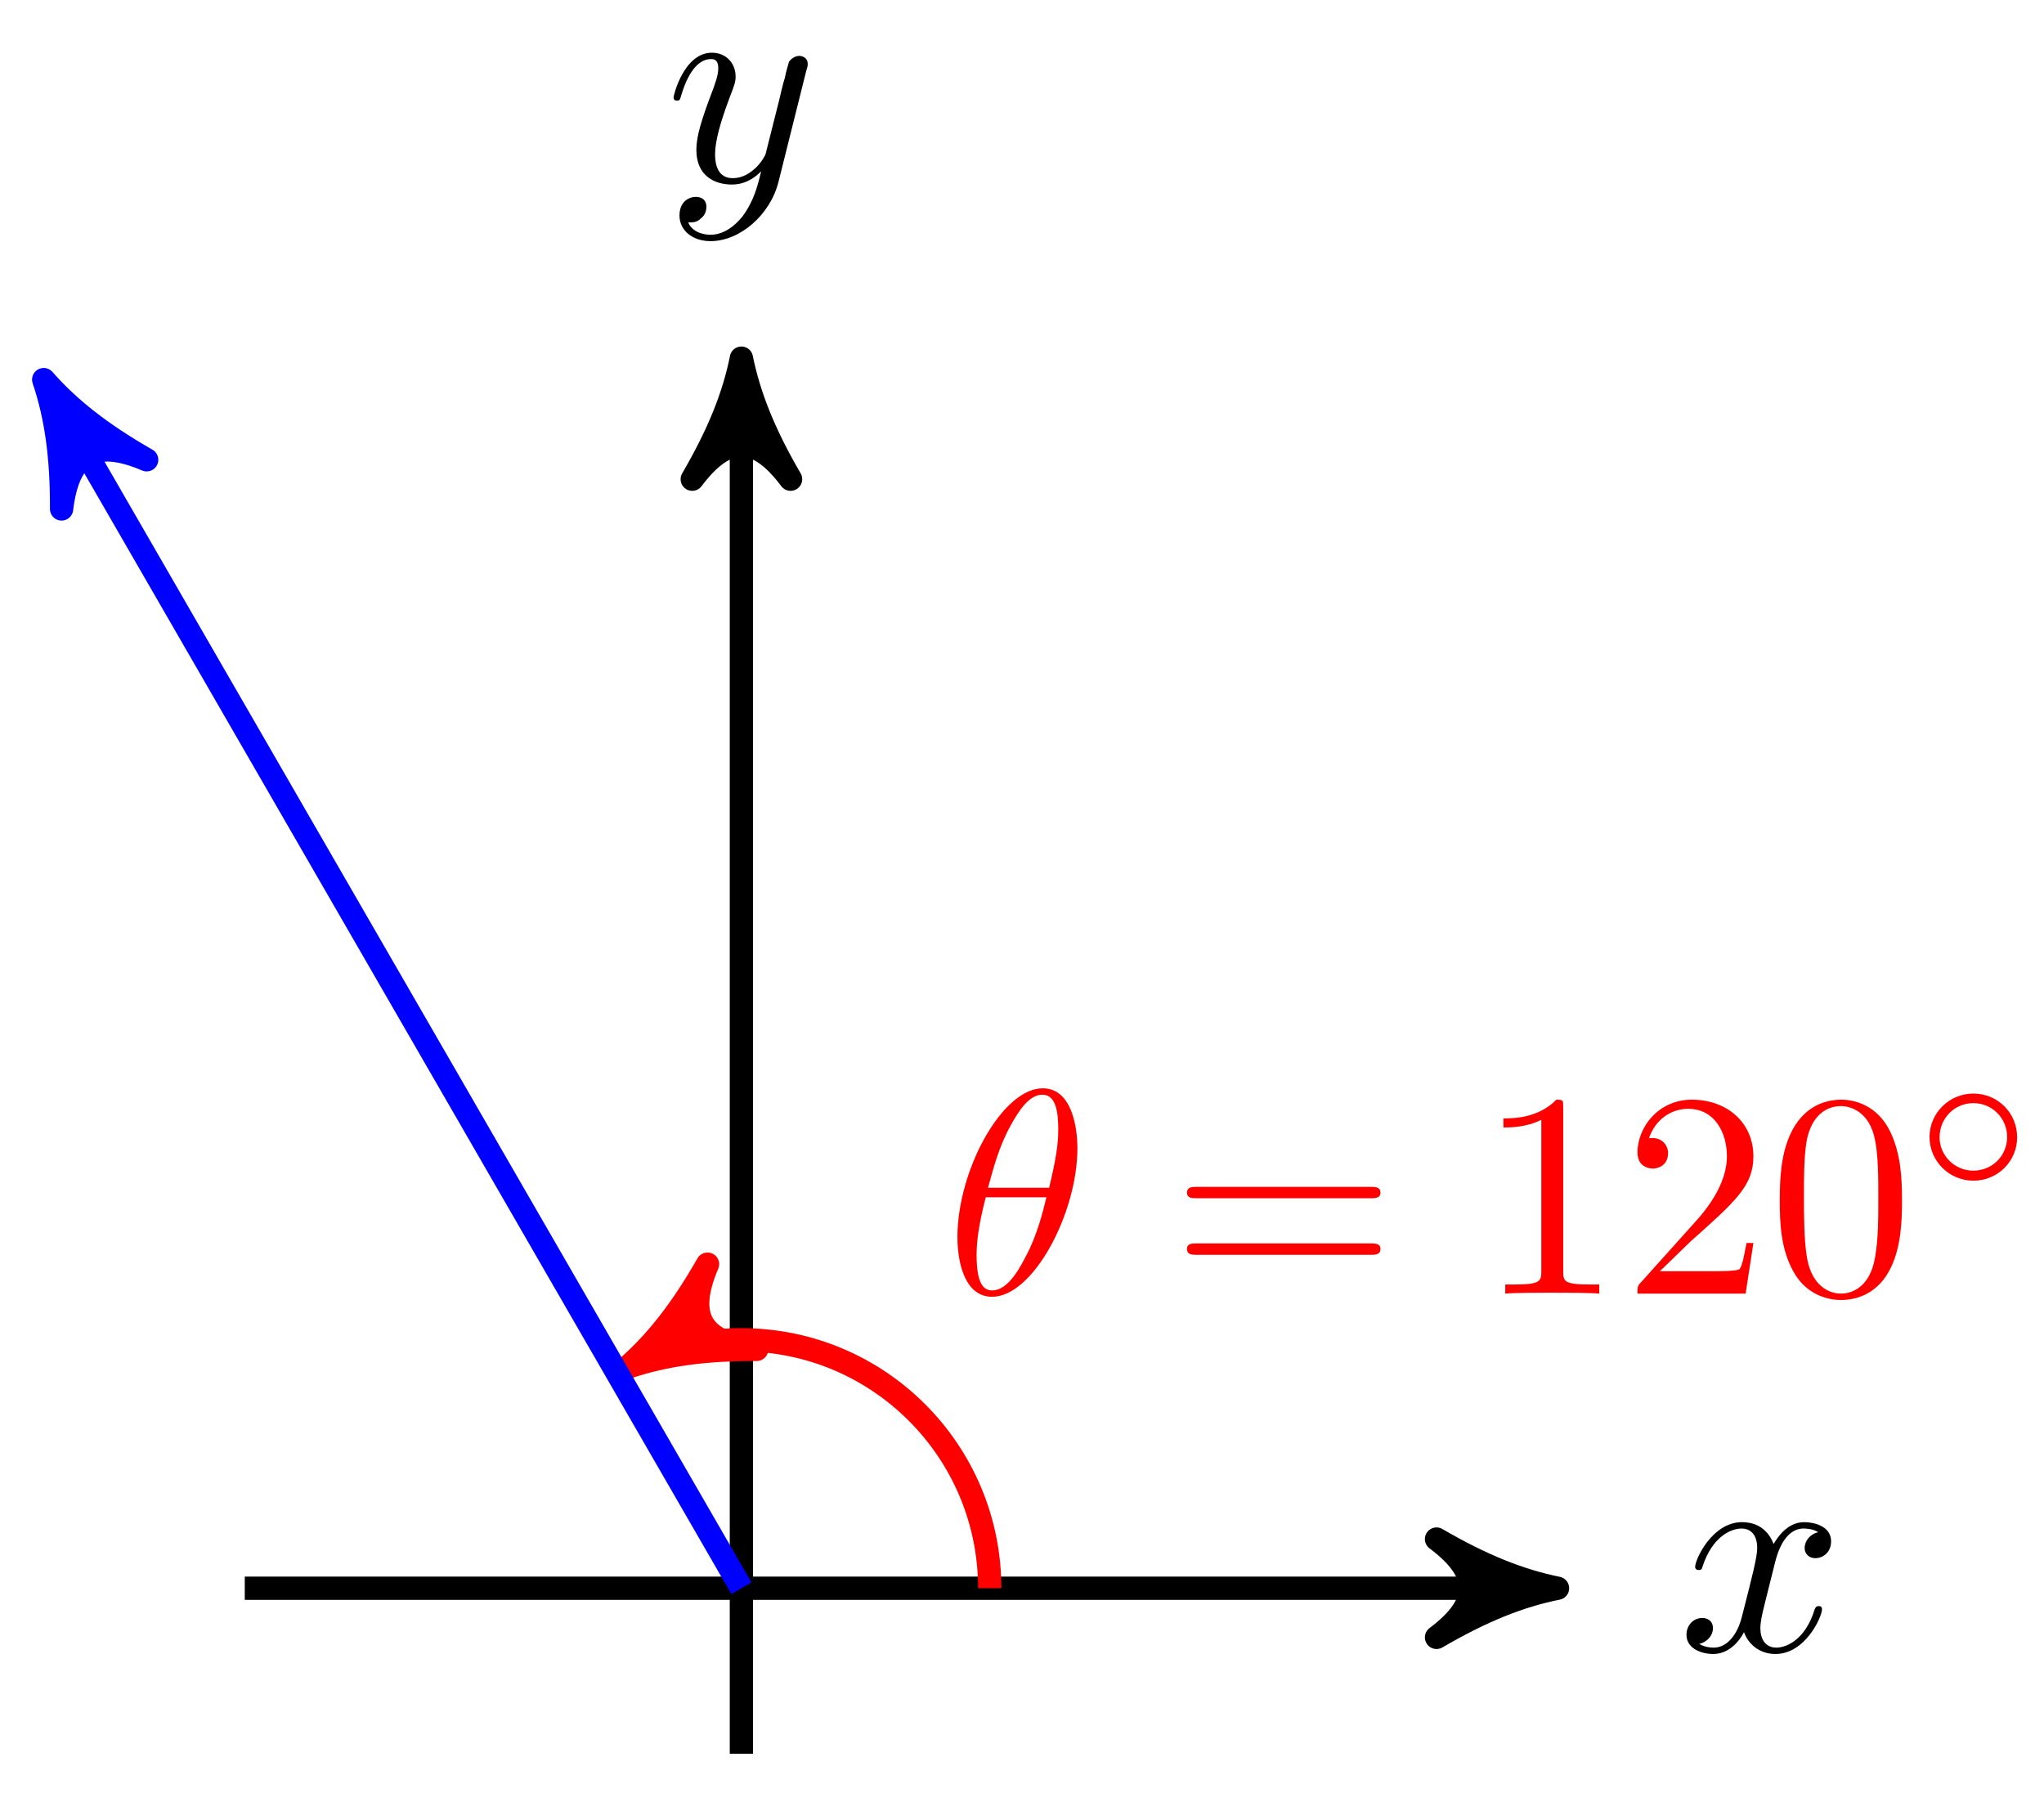
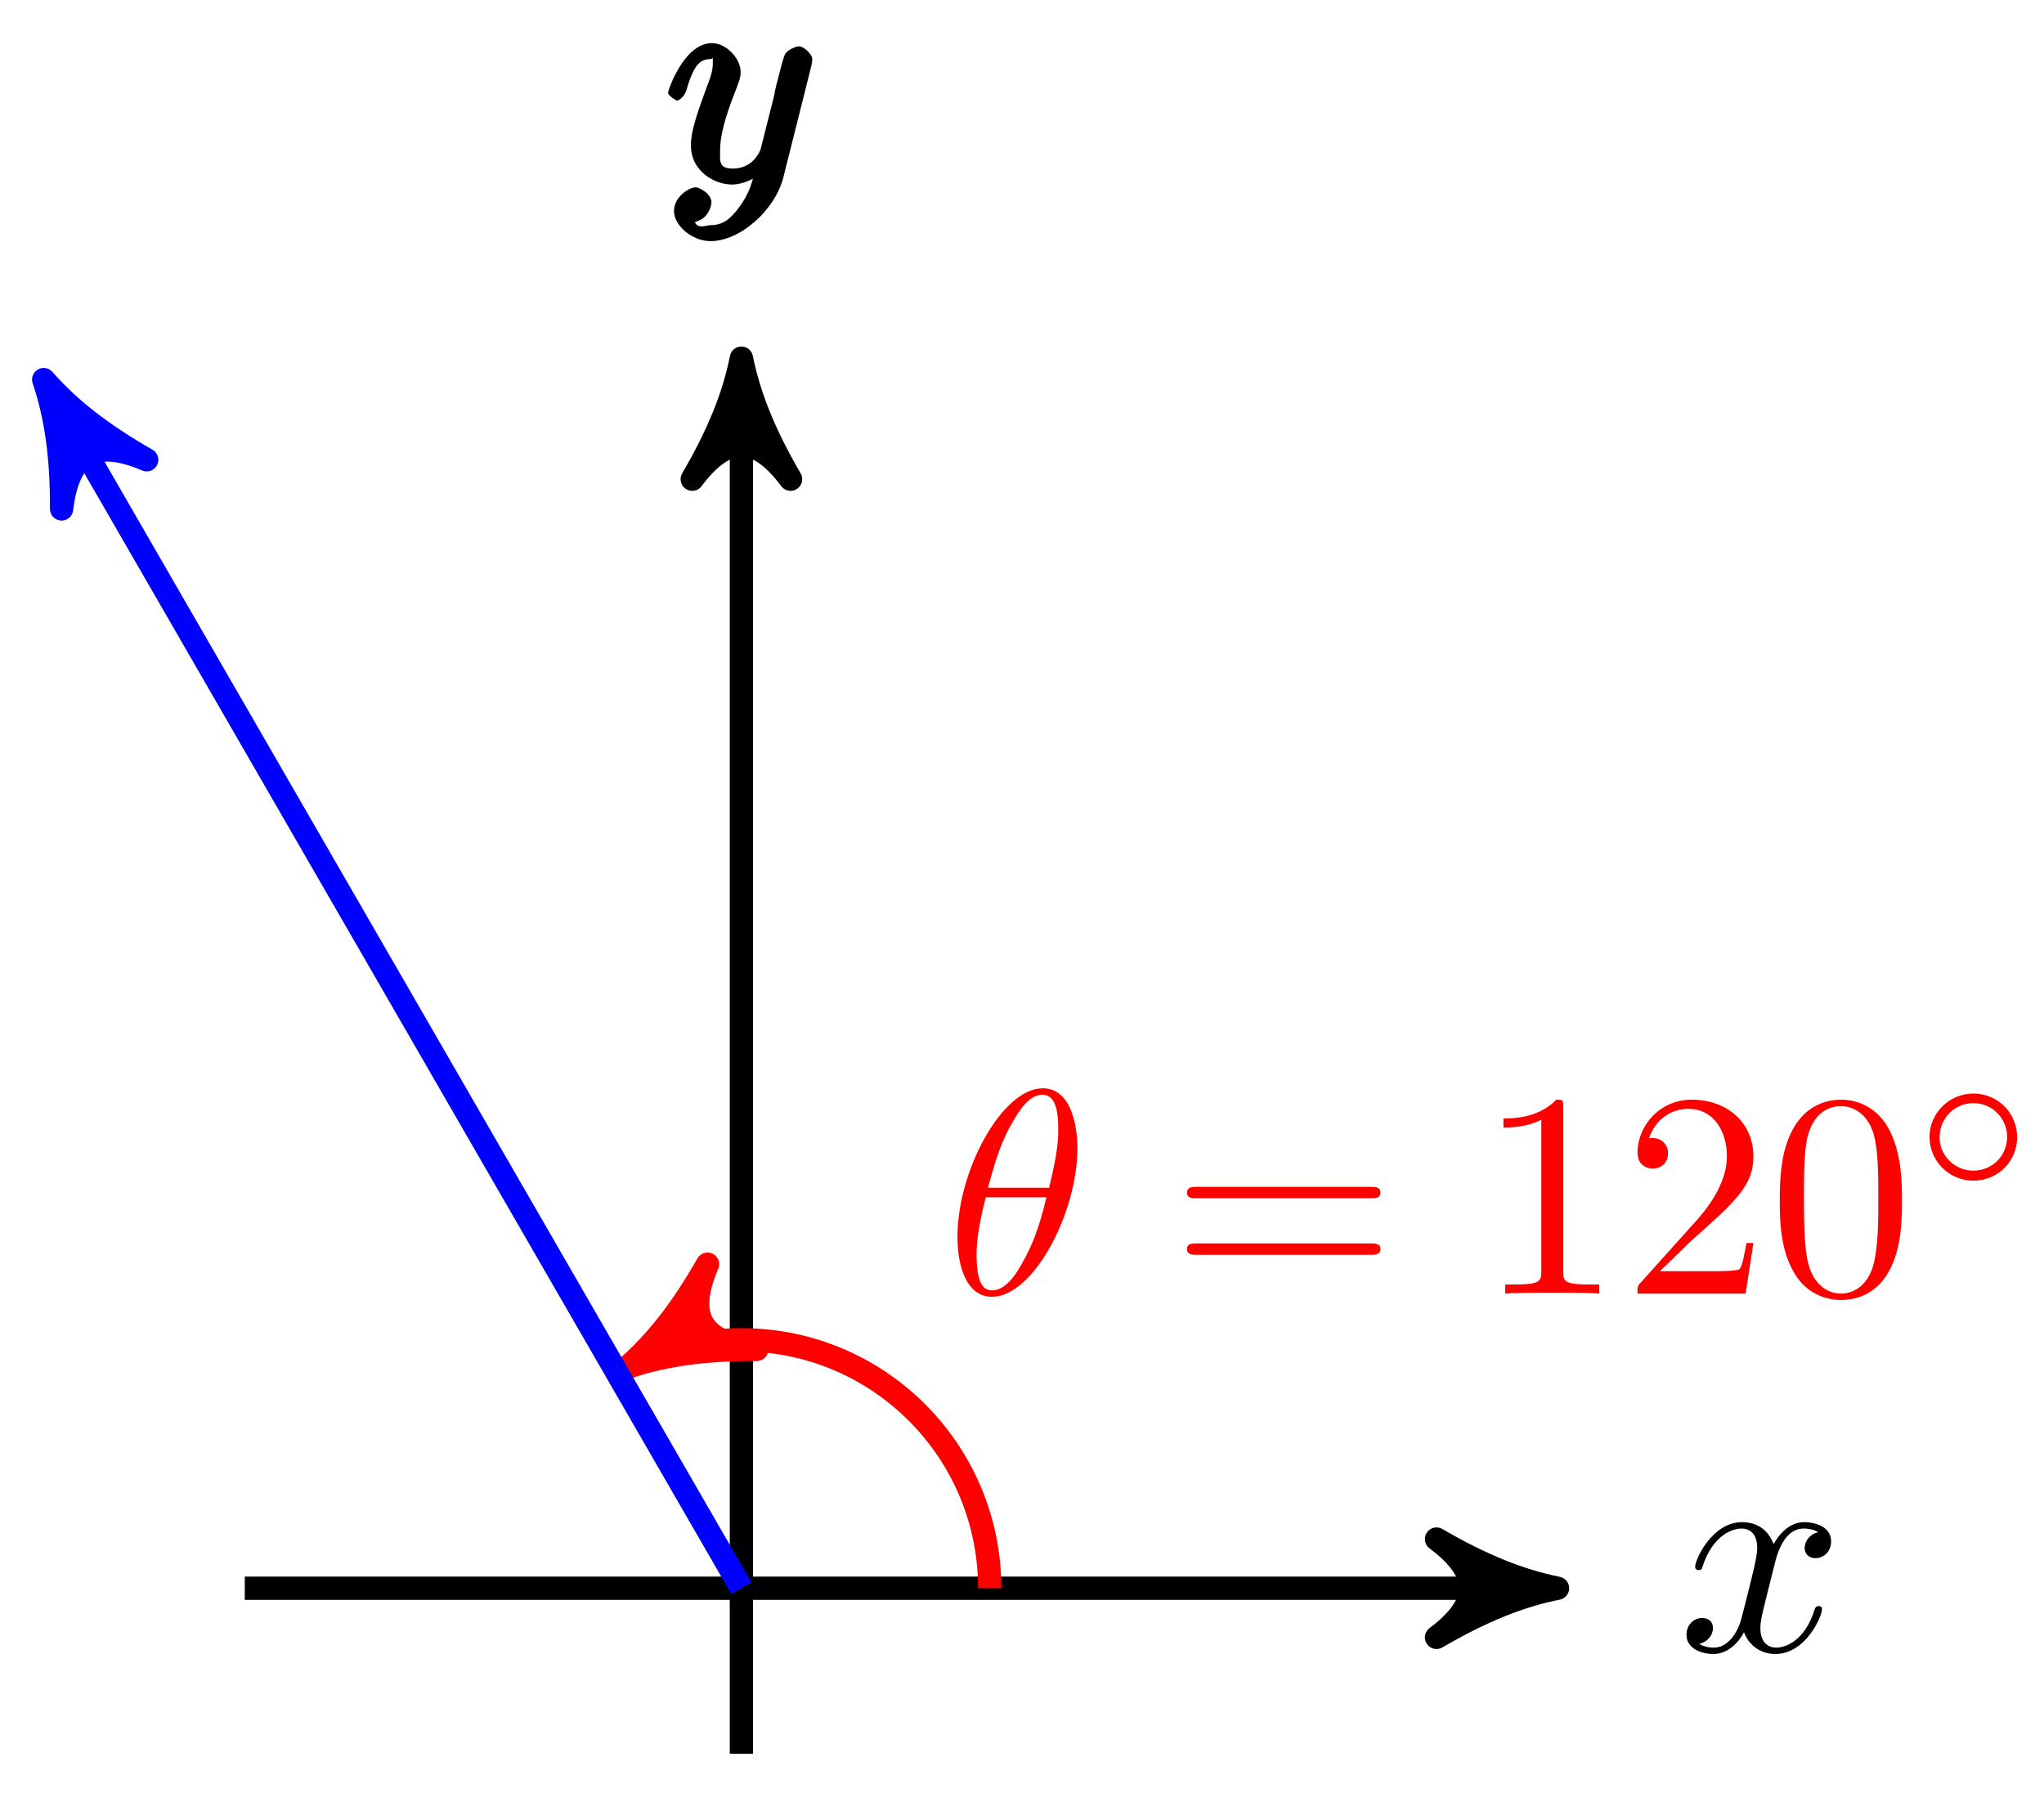
<svg xmlns="http://www.w3.org/2000/svg" xmlns:xlink="http://www.w3.org/1999/xlink" width="70pt" height="62pt" viewBox="0 0 70 62" version="1.1">
  <defs>
    <g>
      <symbol overflow="visible" id="glyph0-0">
        <path style="stroke:none;" d="" />
      </symbol>
      <symbol overflow="visible" id="glyph0-1">
-         <path style="stroke:none;" d="M 4.844 -3.797 C 4.891 -3.938 4.891 -3.953 4.891 -4.031 C 4.891 -4.203 4.75 -4.297 4.594 -4.297 C 4.5 -4.297 4.344 -4.234 4.25 -4.094 C 4.234 -4.031 4.141 -3.734 4.109 -3.547 C 4.031 -3.297 3.969 -3.016 3.906 -2.75 L 3.453 -0.953 C 3.422 -0.812 2.984 -0.109 2.328 -0.109 C 1.828 -0.109 1.719 -0.547 1.719 -0.922 C 1.719 -1.375 1.891 -2 2.219 -2.875 C 2.375 -3.281 2.422 -3.391 2.422 -3.594 C 2.422 -4.031 2.109 -4.406 1.609 -4.406 C 0.656 -4.406 0.297 -2.953 0.297 -2.875 C 0.297 -2.766 0.391 -2.766 0.406 -2.766 C 0.516 -2.766 0.516 -2.797 0.562 -2.953 C 0.844 -3.891 1.234 -4.188 1.578 -4.188 C 1.656 -4.188 1.828 -4.188 1.828 -3.875 C 1.828 -3.625 1.719 -3.359 1.656 -3.172 C 1.25 -2.109 1.078 -1.547 1.078 -1.078 C 1.078 -0.188 1.703 0.109 2.297 0.109 C 2.688 0.109 3.016 -0.062 3.297 -0.344 C 3.172 0.172 3.047 0.672 2.656 1.203 C 2.391 1.531 2.016 1.828 1.562 1.828 C 1.422 1.828 0.969 1.797 0.797 1.406 C 0.953 1.406 1.094 1.406 1.219 1.281 C 1.328 1.203 1.422 1.062 1.422 0.875 C 1.422 0.562 1.156 0.531 1.062 0.531 C 0.828 0.531 0.5 0.688 0.5 1.172 C 0.5 1.672 0.938 2.047 1.562 2.047 C 2.578 2.047 3.609 1.141 3.891 0.016 Z M 4.844 -3.797 " />
+         <path style="stroke:none;" d="M 5.016 -3.953 C 5.047 -4.094 5.047 -4.109 5.047 -4.188 C 5.047 -4.359 4.75 -4.625 4.594 -4.625 C 4.5 -4.625 4.203 -4.516 4.109 -4.344 C 4.047 -4.203 3.969 -3.891 3.922 -3.703 C 3.859 -3.453 3.781 -3.188 3.734 -2.906 L 3.281 -1.109 C 3.234 -0.969 2.984 -0.438 2.328 -0.438 C 1.828 -0.438 1.891 -0.703 1.891 -1.078 C 1.891 -1.531 2.047 -2.156 2.391 -3.031 C 2.547 -3.438 2.594 -3.547 2.594 -3.75 C 2.594 -4.203 2.109 -4.734 1.609 -4.734 C 0.656 -4.734 0.109 -3.125 0.109 -3.031 C 0.109 -2.938 0.391 -2.766 0.406 -2.766 C 0.516 -2.766 0.688 -2.953 0.734 -3.109 C 1 -4.047 1.234 -4.188 1.578 -4.188 C 1.656 -4.188 1.641 -4.344 1.641 -4.031 C 1.641 -3.781 1.547 -3.516 1.469 -3.328 C 1.078 -2.266 0.891 -1.703 0.891 -1.234 C 0.891 -0.344 1.703 0.109 2.297 0.109 C 2.688 0.109 3.141 -0.109 3.422 -0.391 L 3.125 -0.5 C 2.984 0.016 2.922 0.391 2.516 0.922 C 2.266 1.25 2.016 1.5 1.562 1.5 C 1.422 1.5 1.141 1.641 1.031 1.406 C 0.953 1.406 1.203 1.359 1.344 1.234 C 1.453 1.141 1.594 0.906 1.594 0.719 C 1.594 0.406 1.156 0.203 1.062 0.203 C 0.828 0.203 0.312 0.531 0.312 1.016 C 0.312 1.516 0.938 2.047 1.562 2.047 C 2.578 2.047 3.781 0.984 4.062 -0.156 Z M 5.016 -3.953 " />
      </symbol>
      <symbol overflow="visible" id="glyph0-2">
        <path style="stroke:none;" d="M 3.328 -3.016 C 3.391 -3.266 3.625 -4.188 4.312 -4.188 C 4.359 -4.188 4.609 -4.188 4.812 -4.062 C 4.531 -4 4.344 -3.766 4.344 -3.516 C 4.344 -3.359 4.453 -3.172 4.719 -3.172 C 4.938 -3.172 5.25 -3.344 5.25 -3.75 C 5.25 -4.266 4.672 -4.406 4.328 -4.406 C 3.75 -4.406 3.406 -3.875 3.281 -3.656 C 3.031 -4.312 2.5 -4.406 2.203 -4.406 C 1.172 -4.406 0.594 -3.125 0.594 -2.875 C 0.594 -2.766 0.703 -2.766 0.719 -2.766 C 0.797 -2.766 0.828 -2.797 0.844 -2.875 C 1.188 -3.938 1.844 -4.188 2.188 -4.188 C 2.375 -4.188 2.719 -4.094 2.719 -3.516 C 2.719 -3.203 2.547 -2.547 2.188 -1.141 C 2.031 -0.531 1.672 -0.109 1.234 -0.109 C 1.172 -0.109 0.953 -0.109 0.734 -0.234 C 0.984 -0.297 1.203 -0.5 1.203 -0.781 C 1.203 -1.047 0.984 -1.125 0.844 -1.125 C 0.531 -1.125 0.297 -0.875 0.297 -0.547 C 0.297 -0.094 0.781 0.109 1.219 0.109 C 1.891 0.109 2.25 -0.594 2.266 -0.641 C 2.391 -0.281 2.75 0.109 3.344 0.109 C 4.375 0.109 4.938 -1.172 4.938 -1.422 C 4.938 -1.531 4.859 -1.531 4.828 -1.531 C 4.734 -1.531 4.719 -1.484 4.688 -1.422 C 4.359 -0.344 3.688 -0.109 3.375 -0.109 C 2.984 -0.109 2.828 -0.422 2.828 -0.766 C 2.828 -0.984 2.875 -1.203 2.984 -1.641 Z M 3.328 -3.016 " />
      </symbol>
      <symbol overflow="visible" id="glyph0-3">
        <path style="stroke:none;" d="M 4.531 -4.984 C 4.531 -5.641 4.359 -7.031 3.344 -7.031 C 1.953 -7.031 0.422 -4.219 0.422 -1.938 C 0.422 -1 0.703 0.109 1.609 0.109 C 3.016 0.109 4.531 -2.75 4.531 -4.984 Z M 1.469 -3.625 C 1.641 -4.25 1.844 -5.047 2.25 -5.766 C 2.516 -6.25 2.875 -6.812 3.328 -6.812 C 3.812 -6.812 3.875 -6.172 3.875 -5.609 C 3.875 -5.109 3.797 -4.609 3.562 -3.625 Z M 3.469 -3.297 C 3.359 -2.844 3.156 -2 2.766 -1.281 C 2.422 -0.594 2.047 -0.109 1.609 -0.109 C 1.281 -0.109 1.078 -0.406 1.078 -1.328 C 1.078 -1.75 1.141 -2.328 1.391 -3.297 Z M 3.469 -3.297 " />
      </symbol>
      <symbol overflow="visible" id="glyph1-0">
        <path style="stroke:none;" d="" />
      </symbol>
      <symbol overflow="visible" id="glyph1-1">
        <path style="stroke:none;" d="M 6.844 -3.266 C 7 -3.266 7.188 -3.266 7.188 -3.453 C 7.188 -3.656 7 -3.656 6.859 -3.656 L 0.891 -3.656 C 0.75 -3.656 0.562 -3.656 0.562 -3.453 C 0.562 -3.266 0.75 -3.266 0.891 -3.266 Z M 6.859 -1.328 C 7 -1.328 7.188 -1.328 7.188 -1.531 C 7.188 -1.719 7 -1.719 6.844 -1.719 L 0.891 -1.719 C 0.75 -1.719 0.562 -1.719 0.562 -1.531 C 0.562 -1.328 0.75 -1.328 0.891 -1.328 Z M 6.859 -1.328 " />
      </symbol>
      <symbol overflow="visible" id="glyph1-2">
        <path style="stroke:none;" d="M 2.938 -6.375 C 2.938 -6.625 2.938 -6.641 2.703 -6.641 C 2.078 -6 1.203 -6 0.891 -6 L 0.891 -5.688 C 1.094 -5.688 1.672 -5.688 2.188 -5.953 L 2.188 -0.781 C 2.188 -0.422 2.156 -0.312 1.266 -0.312 L 0.953 -0.312 L 0.953 0 C 1.297 -0.031 2.156 -0.031 2.562 -0.031 C 2.953 -0.031 3.828 -0.031 4.172 0 L 4.172 -0.312 L 3.859 -0.312 C 2.953 -0.312 2.938 -0.422 2.938 -0.781 Z M 2.938 -6.375 " />
      </symbol>
      <symbol overflow="visible" id="glyph1-3">
        <path style="stroke:none;" d="M 1.266 -0.766 L 2.328 -1.797 C 3.875 -3.172 4.469 -3.703 4.469 -4.703 C 4.469 -5.844 3.578 -6.641 2.359 -6.641 C 1.234 -6.641 0.5 -5.719 0.5 -4.828 C 0.5 -4.281 1 -4.281 1.031 -4.281 C 1.203 -4.281 1.547 -4.391 1.547 -4.812 C 1.547 -5.062 1.359 -5.328 1.016 -5.328 C 0.938 -5.328 0.922 -5.328 0.891 -5.312 C 1.109 -5.969 1.656 -6.328 2.234 -6.328 C 3.141 -6.328 3.562 -5.516 3.562 -4.703 C 3.562 -3.906 3.078 -3.125 2.516 -2.5 L 0.609 -0.375 C 0.5 -0.266 0.5 -0.234 0.5 0 L 4.203 0 L 4.469 -1.734 L 4.234 -1.734 C 4.172 -1.438 4.109 -1 4 -0.844 C 3.938 -0.766 3.281 -0.766 3.062 -0.766 Z M 1.266 -0.766 " />
      </symbol>
      <symbol overflow="visible" id="glyph1-4">
        <path style="stroke:none;" d="M 4.578 -3.188 C 4.578 -3.984 4.531 -4.781 4.188 -5.516 C 3.734 -6.484 2.906 -6.641 2.5 -6.641 C 1.891 -6.641 1.172 -6.375 0.75 -5.453 C 0.438 -4.766 0.391 -3.984 0.391 -3.188 C 0.391 -2.438 0.422 -1.547 0.844 -0.781 C 1.266 0.016 2 0.219 2.484 0.219 C 3.016 0.219 3.781 0.016 4.219 -0.938 C 4.531 -1.625 4.578 -2.406 4.578 -3.188 Z M 2.484 0 C 2.094 0 1.5 -0.25 1.328 -1.203 C 1.219 -1.797 1.219 -2.719 1.219 -3.312 C 1.219 -3.953 1.219 -4.609 1.297 -5.141 C 1.484 -6.328 2.234 -6.422 2.484 -6.422 C 2.812 -6.422 3.469 -6.234 3.656 -5.25 C 3.766 -4.688 3.766 -3.938 3.766 -3.312 C 3.766 -2.562 3.766 -1.891 3.656 -1.25 C 3.5 -0.297 2.938 0 2.484 0 Z M 2.484 0 " />
      </symbol>
      <symbol overflow="visible" id="glyph2-0">
        <path style="stroke:none;" d="" />
      </symbol>
      <symbol overflow="visible" id="glyph2-1">
        <path style="stroke:none;" d="M 3.531 -1.734 C 3.531 -2.578 2.859 -3.234 2.031 -3.234 C 1.203 -3.234 0.531 -2.562 0.531 -1.75 C 0.531 -0.906 1.219 -0.25 2.031 -0.25 C 2.875 -0.25 3.531 -0.922 3.531 -1.734 Z M 2.031 -0.594 C 1.375 -0.594 0.875 -1.125 0.875 -1.734 C 0.875 -2.391 1.391 -2.906 2.031 -2.906 C 2.688 -2.906 3.188 -2.375 3.188 -1.75 C 3.188 -1.094 2.672 -0.594 2.031 -0.594 Z M 2.031 -0.594 " />
      </symbol>
    </g>
  </defs>
  <g id="surface1">
    <path style="fill:none;stroke-width:0.797;stroke-linecap:butt;stroke-linejoin:miter;stroke:rgb(0%,0%,0%);stroke-opacity:1;stroke-miterlimit:10;" d="M -0.001 -5.669 L -0.001 41.086 " transform="matrix(1.00005,0,0,-1.00005,25.39137,54.38907)" />
    <path style="fill-rule:nonzero;fill:rgb(0%,0%,0%);fill-opacity:1;stroke-width:0.797;stroke-linecap:butt;stroke-linejoin:round;stroke:rgb(0%,0%,0%);stroke-opacity:1;stroke-miterlimit:10;" d="M 1.036 0.001 C -0.257 0.259 -1.554 0.778 -3.109 1.684 C -1.554 0.516 -1.554 -0.519 -3.109 -1.683 C -1.554 -0.777 -0.257 -0.261 1.036 0.001 Z M 1.036 0.001 " transform="matrix(0,-1.00005,-1.00005,0,25.39137,13.30143)" />
    <g style="fill:rgb(0%,0%,0%);fill-opacity:1;">
      <use xlink:href="#glyph0-1" x="22.77" y="6.211" />
    </g>
    <path style="fill:none;stroke-width:0.797;stroke-linecap:butt;stroke-linejoin:miter;stroke:rgb(0%,0%,0%);stroke-opacity:1;stroke-miterlimit:10;" d="M -17.008 -0.002 L 26.912 -0.002 " transform="matrix(1.00005,0,0,-1.00005,25.39137,54.38907)" />
    <path style="fill-rule:nonzero;fill:rgb(0%,0%,0%);fill-opacity:1;stroke-width:0.797;stroke-linecap:butt;stroke-linejoin:round;stroke:rgb(0%,0%,0%);stroke-opacity:1;stroke-miterlimit:10;" d="M 1.035 -0.002 C -0.258 0.26 -1.555 0.776 -3.109 1.682 C -1.555 0.518 -1.555 -0.517 -3.109 -1.685 C -1.555 -0.779 -0.258 -0.259 1.035 -0.002 Z M 1.035 -0.002 " transform="matrix(1.00005,0,0,-1.00005,52.3049,54.38907)" />
    <g style="fill:rgb(0%,0%,0%);fill-opacity:1;">
      <use xlink:href="#glyph0-2" x="57.459" y="56.534" />
    </g>
    <path style="fill:none;stroke-width:0.797;stroke-linecap:butt;stroke-linejoin:miter;stroke:rgb(100%,0%,0%);stroke-opacity:1;stroke-miterlimit:10;" d="M 8.503 -0.002 C 8.503 4.697 4.698 8.506 -0.001 8.506 C -1.493 8.506 -2.962 8.111 -3.008 8.08 " transform="matrix(1.00005,0,0,-1.00005,25.39137,54.38907)" />
    <path style="fill-rule:nonzero;fill:rgb(100%,0%,0%);fill-opacity:1;stroke-width:0.797;stroke-linecap:butt;stroke-linejoin:round;stroke:rgb(100%,0%,0%);stroke-opacity:1;stroke-miterlimit:10;" d="M 1.036 -0 C -0.258 0.259 -1.555 0.778 -3.107 1.683 C -1.556 0.517 -1.554 -0.517 -3.108 -1.686 C -1.555 -0.778 -0.259 -0.259 1.036 -0 Z M 1.036 -0 " transform="matrix(-0.866103,0.499925,0.499925,0.866103,22.38162,46.30673)" />
    <g style="fill:rgb(100%,0%,0%);fill-opacity:1;">
      <use xlink:href="#glyph0-3" x="32.367" y="44.301" />
    </g>
    <g style="fill:rgb(100%,0%,0%);fill-opacity:1;">
      <use xlink:href="#glyph1-1" x="40.088" y="44.301" />
    </g>
    <g style="fill:rgb(100%,0%,0%);fill-opacity:1;">
      <use xlink:href="#glyph1-2" x="50.597" y="44.301" />
      <use xlink:href="#glyph1-3" x="55.579" y="44.301" />
      <use xlink:href="#glyph1-4" x="60.56" y="44.301" />
    </g>
    <g style="fill:rgb(100%,0%,0%);fill-opacity:1;">
      <use xlink:href="#glyph2-1" x="65.549" y="40.684" />
    </g>
    <path style="fill:none;stroke-width:0.797;stroke-linecap:butt;stroke-linejoin:miter;stroke:rgb(0%,0%,100%);stroke-opacity:1;stroke-miterlimit:10;" d="M -0.001 -0.002 L -23.378 40.493 " transform="matrix(1.00005,0,0,-1.00005,25.39137,54.38907)" />
    <path style="fill-rule:nonzero;fill:rgb(0%,0%,100%);fill-opacity:1;stroke-width:0.797;stroke-linecap:butt;stroke-linejoin:round;stroke:rgb(0%,0%,100%);stroke-opacity:1;stroke-miterlimit:10;" d="M 1.034 -0.001 C -0.259 0.259 -1.553 0.776 -3.108 1.683 C -1.553 0.519 -1.555 -0.517 -3.107 -1.682 C -1.552 -0.776 -0.261 -0.259 1.034 -0.001 Z M 1.034 -0.001 " transform="matrix(-0.500005,-0.866053,-0.866053,0.500005,2.012761,13.89601)" />
  </g>
</svg>
